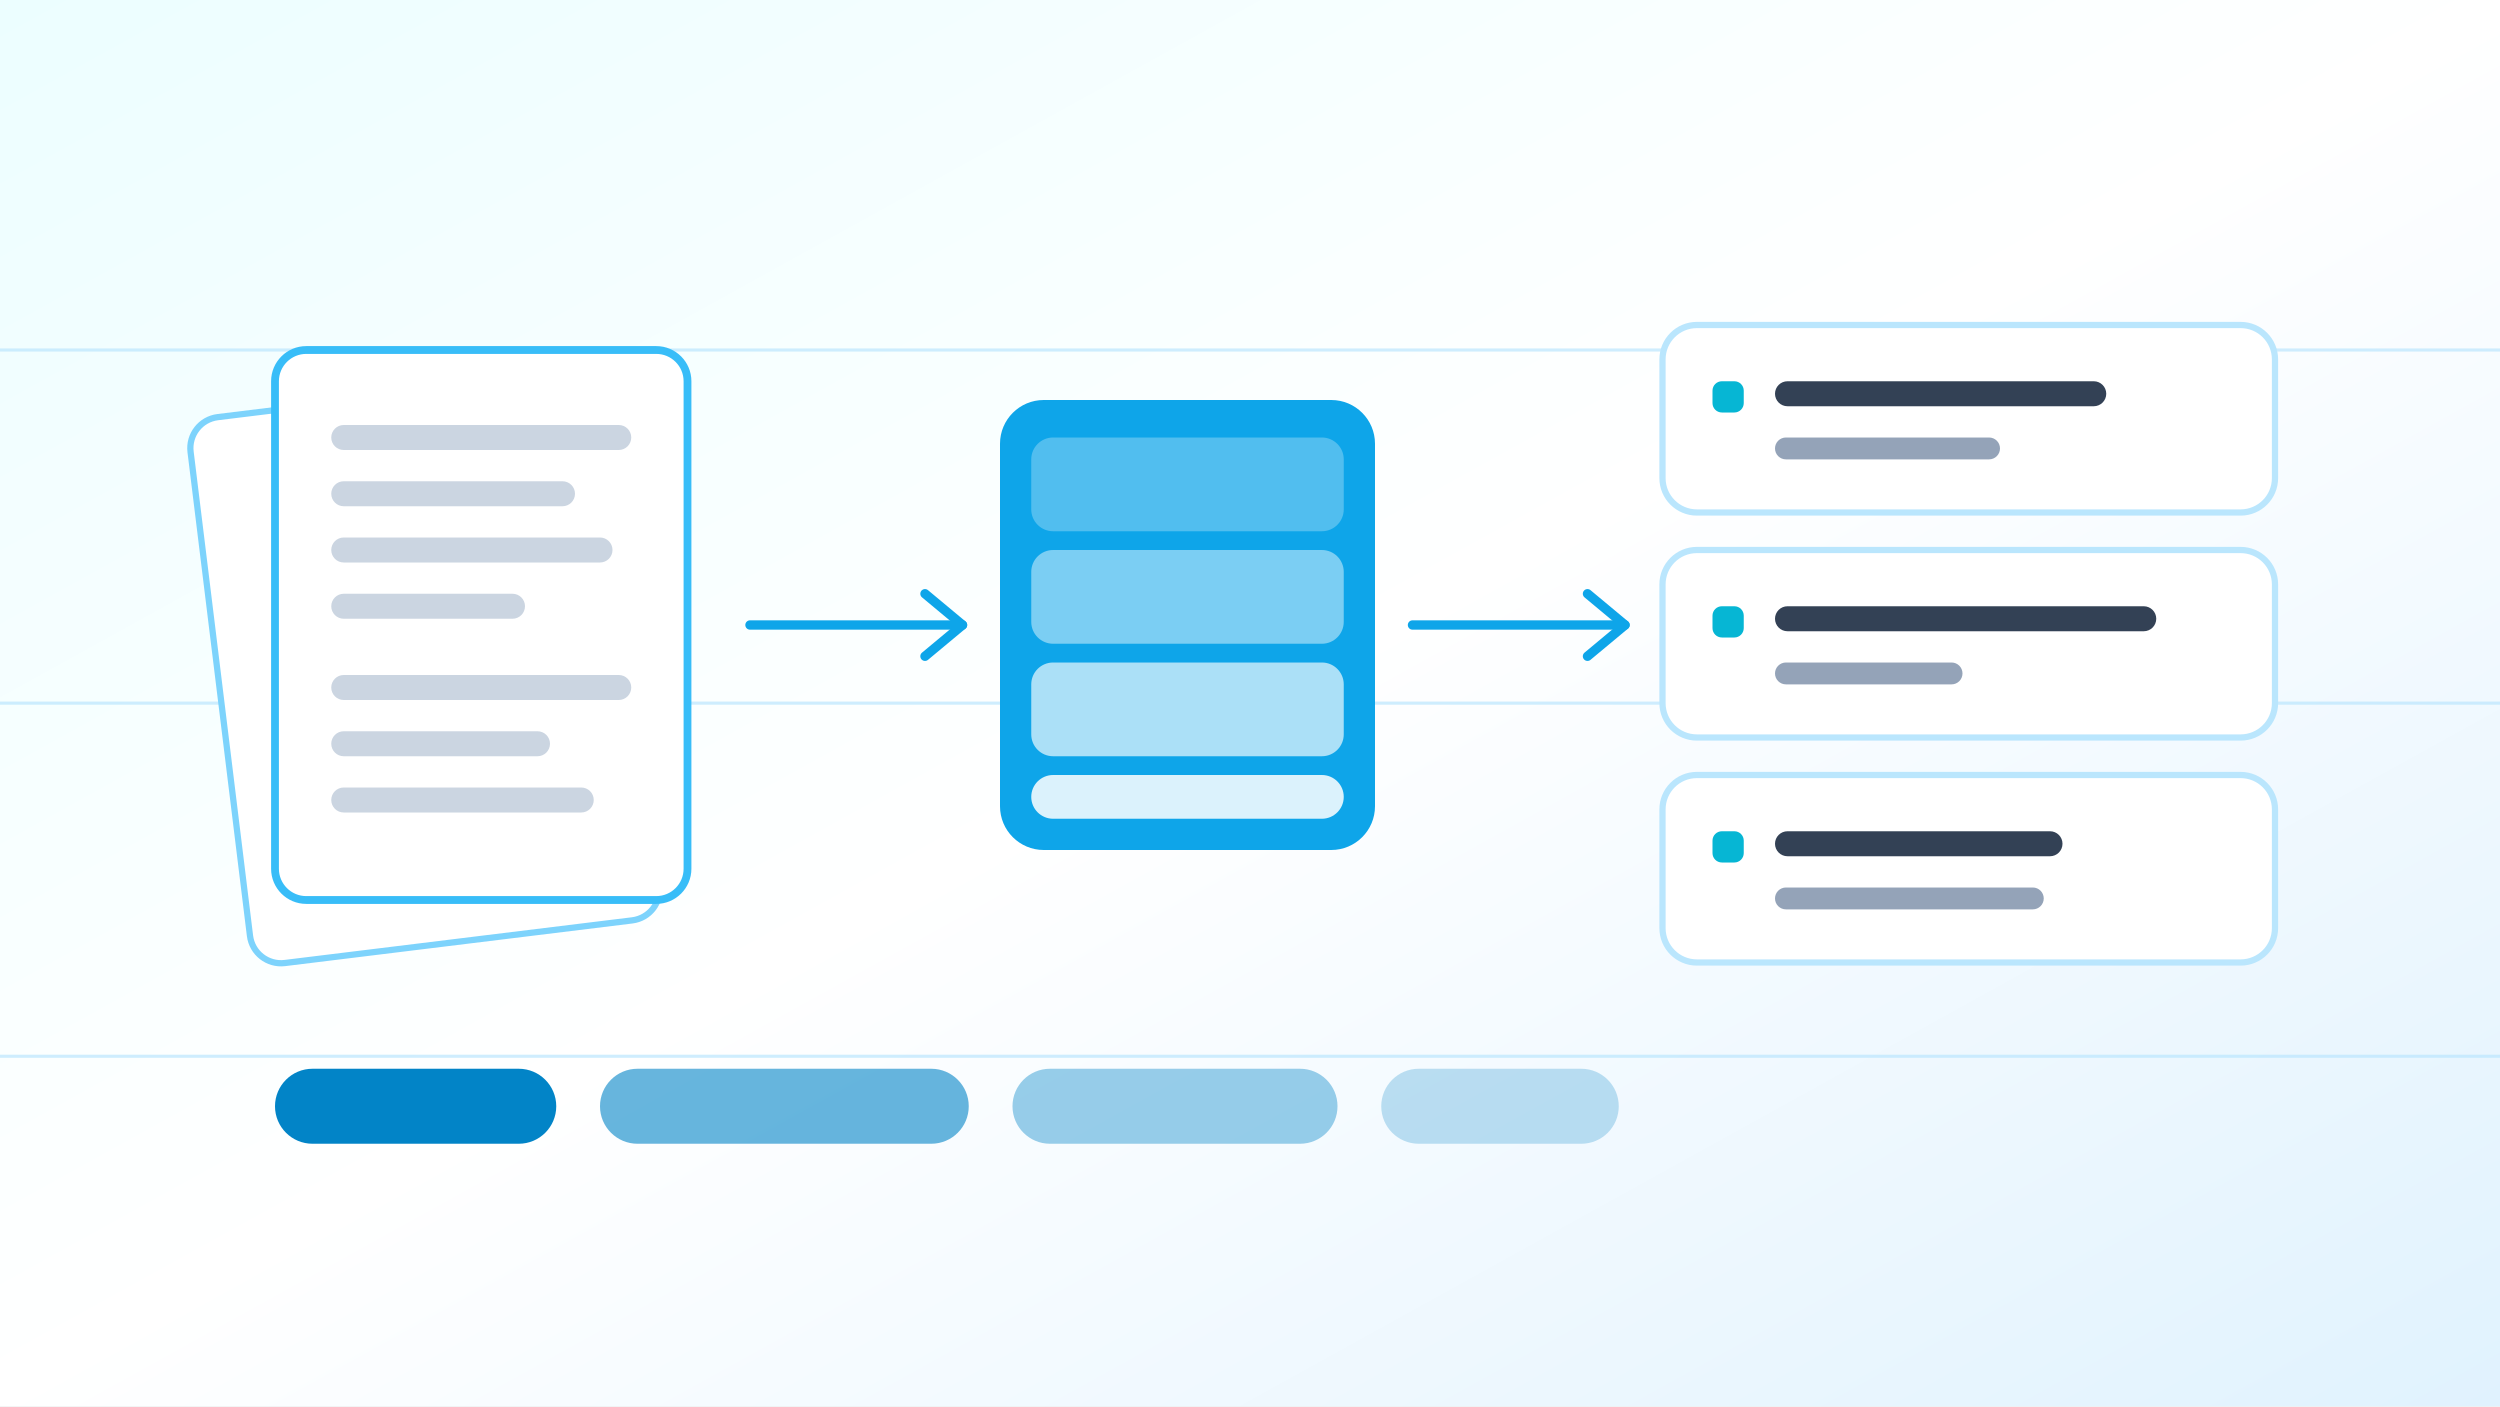
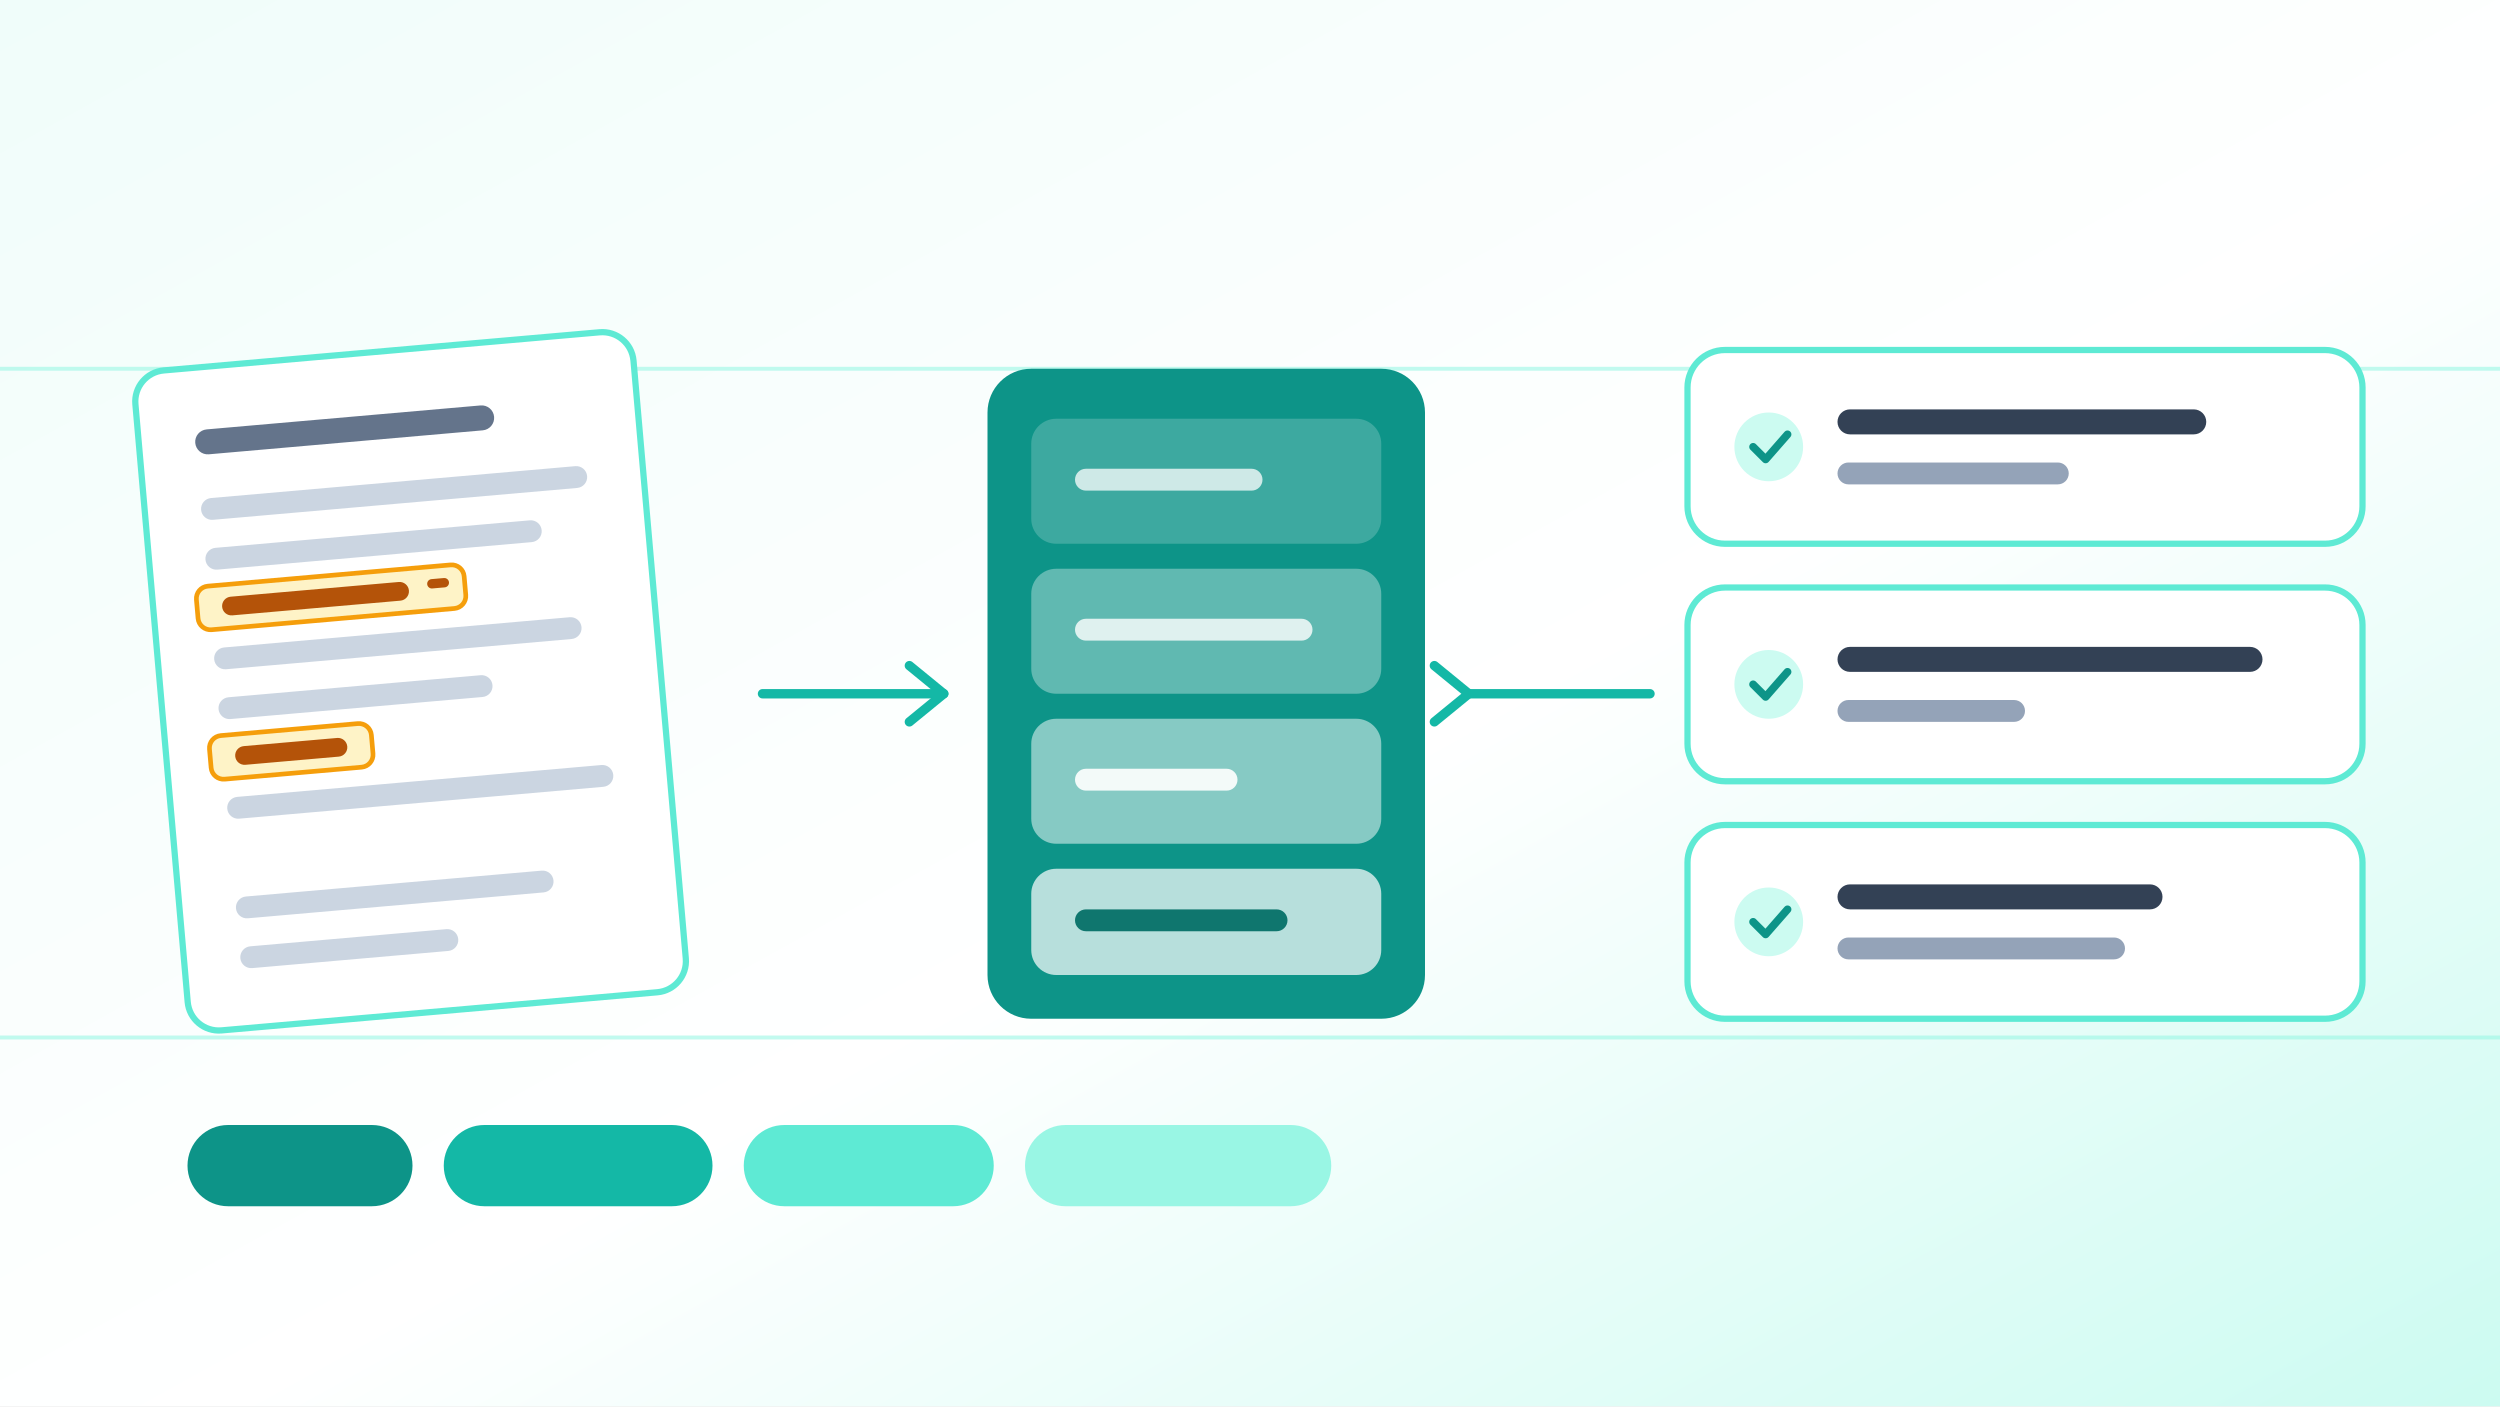
- <svg xmlns="http://www.w3.org/2000/svg" viewBox="0 0 800 450" role="img" aria-label="Layered document extraction pipeline converting scanned pages into structured citation records">
+ <svg xmlns="http://www.w3.org/2000/svg" viewBox="0 0 800 450" role="img" aria-label="A scanned page with broken hyphenated text passing through a repair stage and emerging as validated citation records">
  <defs>
    <linearGradient id="pm-bg" x1="0" y1="0" x2="1" y2="1">
-       <stop offset="0%" stop-color="#ecfeff" />
-       <stop offset="50%" stop-color="#ffffff" />
-       <stop offset="100%" stop-color="#e0f2fe" />
+       <stop offset="0%" stop-color="#f0fdfa" />
+       <stop offset="55%" stop-color="#ffffff" />
+       <stop offset="100%" stop-color="#ccfbf1" />
    </linearGradient>
  </defs>
  <rect width="800" height="450" fill="url(#pm-bg)" />
-   <g stroke="#bae6fd" stroke-width="1" opacity="0.7">
-     <path d="M0 112h800M0 225h800M0 338h800" />
+   <g stroke="#99f6e4" stroke-width="1.25" opacity="0.6">
+     <path d="M0 118h800M0 332h800" />
+   </g>
+   <g transform="rotate(-5 132 225)">
+     <rect x="52" y="112" width="160" height="212" rx="10" fill="#ffffff" stroke="#5eead4" stroke-width="2" />
+     <rect x="70" y="132" width="96" height="8" rx="4" fill="#64748b" />
+     <g fill="#cbd5e1">
+       <rect x="70" y="154" width="124" height="7" rx="3.5" />
+       <rect x="70" y="170" width="108" height="7" rx="3.5" />
+       <rect x="70" y="202" width="118" height="7" rx="3.5" />
+       <rect x="70" y="218" width="88" height="7" rx="3.5" />
+       <rect x="70" y="250" width="124" height="7" rx="3.5" />
+       <rect x="70" y="282" width="102" height="7" rx="3.5" />
+       <rect x="70" y="298" width="70" height="7" rx="3.5" />
+     </g>
+     <rect x="66" y="182" width="86" height="14" rx="4" fill="#fef3c7" stroke="#f59e0b" stroke-width="1.5" />
+     <rect x="74" y="186" width="60" height="6" rx="3" fill="#b45309" />
+     <rect x="140" y="186" width="7" height="3" rx="1.5" fill="#b45309" />
+     <rect x="66" y="230" width="52" height="14" rx="4" fill="#fef3c7" stroke="#f59e0b" stroke-width="1.5" />
+     <rect x="74" y="234" width="36" height="6" rx="3" fill="#b45309" />
+   </g>
+   <g stroke="#14b8a6" stroke-width="3" fill="none" stroke-linecap="round" stroke-linejoin="round">
+     <path d="M244 222 L302 222" />
+     <path d="M291 213 L302 222 L291 231" />
+     <path d="M470 222 L528 222" />
+     <path d="M459 213 L470 222 L459 231" />
  </g>
  <g>
-     <rect x="70" y="126" width="132" height="176" rx="10" fill="#ffffff" stroke="#7dd3fc" stroke-width="2" transform="rotate(-7 136 214)" />
-     <rect x="88" y="112" width="132" height="176" rx="10" fill="#ffffff" stroke="#38bdf8" stroke-width="2.5" />
-     <g fill="#cbd5e1">
-       <rect x="106" y="136" width="96" height="8" rx="4" />
-       <rect x="106" y="154" width="78" height="8" rx="4" />
-       <rect x="106" y="172" width="90" height="8" rx="4" />
-       <rect x="106" y="190" width="62" height="8" rx="4" />
-       <rect x="106" y="216" width="96" height="8" rx="4" />
-       <rect x="106" y="234" width="70" height="8" rx="4" />
-       <rect x="106" y="252" width="84" height="8" rx="4" />
-     </g>
-   </g>
-   <g stroke="#0ea5e9" stroke-width="3" fill="none" stroke-linecap="round" stroke-linejoin="round">
-     <path d="M240 200 L308 200" />
-     <path d="M296 190 L308 200 L296 210" />
-     <path d="M452 200 L520 200" />
-     <path d="M508 190 L520 200 L508 210" />
+     <rect x="316" y="118" width="140" height="208" rx="14" fill="#0d9488" />
+     <rect x="330" y="134" width="112" height="40" rx="8" fill="#ffffff" opacity="0.2" />
+     <rect x="344" y="150" width="60" height="7" rx="3.5" fill="#ffffff" opacity="0.75" />
+     <rect x="330" y="182" width="112" height="40" rx="8" fill="#ffffff" opacity="0.34" />
+     <rect x="344" y="198" width="76" height="7" rx="3.5" fill="#ffffff" opacity="0.8" />
+     <rect x="330" y="230" width="112" height="40" rx="8" fill="#ffffff" opacity="0.5" />
+     <rect x="344" y="246" width="52" height="7" rx="3.5" fill="#ffffff" opacity="0.9" />
+     <rect x="330" y="278" width="112" height="34" rx="8" fill="#ffffff" opacity="0.7" />
+     <rect x="344" y="291" width="68" height="7" rx="3.5" fill="#0f766e" />
  </g>
  <g>
-     <rect x="320" y="128" width="120" height="144" rx="14" fill="#0ea5e9" />
-     <rect x="330" y="140" width="100" height="30" rx="7" fill="#ffffff" opacity="0.28" />
-     <rect x="330" y="176" width="100" height="30" rx="7" fill="#ffffff" opacity="0.45" />
-     <rect x="330" y="212" width="100" height="30" rx="7" fill="#ffffff" opacity="0.65" />
-     <rect x="330" y="248" width="100" height="14" rx="7" fill="#ffffff" opacity="0.85" />
+     <rect x="540" y="112" width="216" height="62" rx="12" fill="#ffffff" stroke="#5eead4" stroke-width="2" />
+     <circle cx="566" cy="143" r="11" fill="#ccfbf1" />
+     <path d="M561 143 l4 4 l7 -8" stroke="#0d9488" stroke-width="2.5" fill="none" stroke-linecap="round" stroke-linejoin="round" />
+     <rect x="588" y="131" width="118" height="8" rx="4" fill="#334155" />
+     <rect x="588" y="148" width="74" height="7" rx="3.5" fill="#94a3b8" />
+     <rect x="540" y="188" width="216" height="62" rx="12" fill="#ffffff" stroke="#5eead4" stroke-width="2" />
+     <circle cx="566" cy="219" r="11" fill="#ccfbf1" />
+     <path d="M561 219 l4 4 l7 -8" stroke="#0d9488" stroke-width="2.5" fill="none" stroke-linecap="round" stroke-linejoin="round" />
+     <rect x="588" y="207" width="136" height="8" rx="4" fill="#334155" />
+     <rect x="588" y="224" width="60" height="7" rx="3.5" fill="#94a3b8" />
+     <rect x="540" y="264" width="216" height="62" rx="12" fill="#ffffff" stroke="#5eead4" stroke-width="2" />
+     <circle cx="566" cy="295" r="11" fill="#ccfbf1" />
+     <path d="M561 295 l4 4 l7 -8" stroke="#0d9488" stroke-width="2.5" fill="none" stroke-linecap="round" stroke-linejoin="round" />
+     <rect x="588" y="283" width="104" height="8" rx="4" fill="#334155" />
+     <rect x="588" y="300" width="92" height="7" rx="3.5" fill="#94a3b8" />
  </g>
  <g>
-     <rect x="532" y="104" width="196" height="60" rx="11" fill="#ffffff" stroke="#bae6fd" stroke-width="2" />
-     <rect x="548" y="122" width="10" height="10" rx="3" fill="#06b6d4" />
-     <rect x="568" y="122" width="106" height="8" rx="4" fill="#334155" />
-     <rect x="568" y="140" width="72" height="7" rx="3.5" fill="#94a3b8" />
-     <rect x="532" y="176" width="196" height="60" rx="11" fill="#ffffff" stroke="#bae6fd" stroke-width="2" />
-     <rect x="548" y="194" width="10" height="10" rx="3" fill="#06b6d4" />
-     <rect x="568" y="194" width="122" height="8" rx="4" fill="#334155" />
-     <rect x="568" y="212" width="60" height="7" rx="3.5" fill="#94a3b8" />
-     <rect x="532" y="248" width="196" height="60" rx="11" fill="#ffffff" stroke="#bae6fd" stroke-width="2" />
-     <rect x="548" y="266" width="10" height="10" rx="3" fill="#06b6d4" />
-     <rect x="568" y="266" width="92" height="8" rx="4" fill="#334155" />
-     <rect x="568" y="284" width="86" height="7" rx="3.5" fill="#94a3b8" />
-   </g>
-   <g fill="#0284c7">
-     <rect x="88" y="342" width="90" height="24" rx="12" />
-     <rect x="192" y="342" width="118" height="24" rx="12" opacity="0.6" />
-     <rect x="324" y="342" width="104" height="24" rx="12" opacity="0.4" />
-     <rect x="442" y="342" width="76" height="24" rx="12" opacity="0.25" />
+     <rect x="60" y="360" width="72" height="26" rx="13" fill="#0d9488" />
+     <rect x="142" y="360" width="86" height="26" rx="13" fill="#14b8a6" />
+     <rect x="238" y="360" width="80" height="26" rx="13" fill="#5eead4" />
+     <rect x="328" y="360" width="98" height="26" rx="13" fill="#99f6e4" />
  </g>
</svg>
